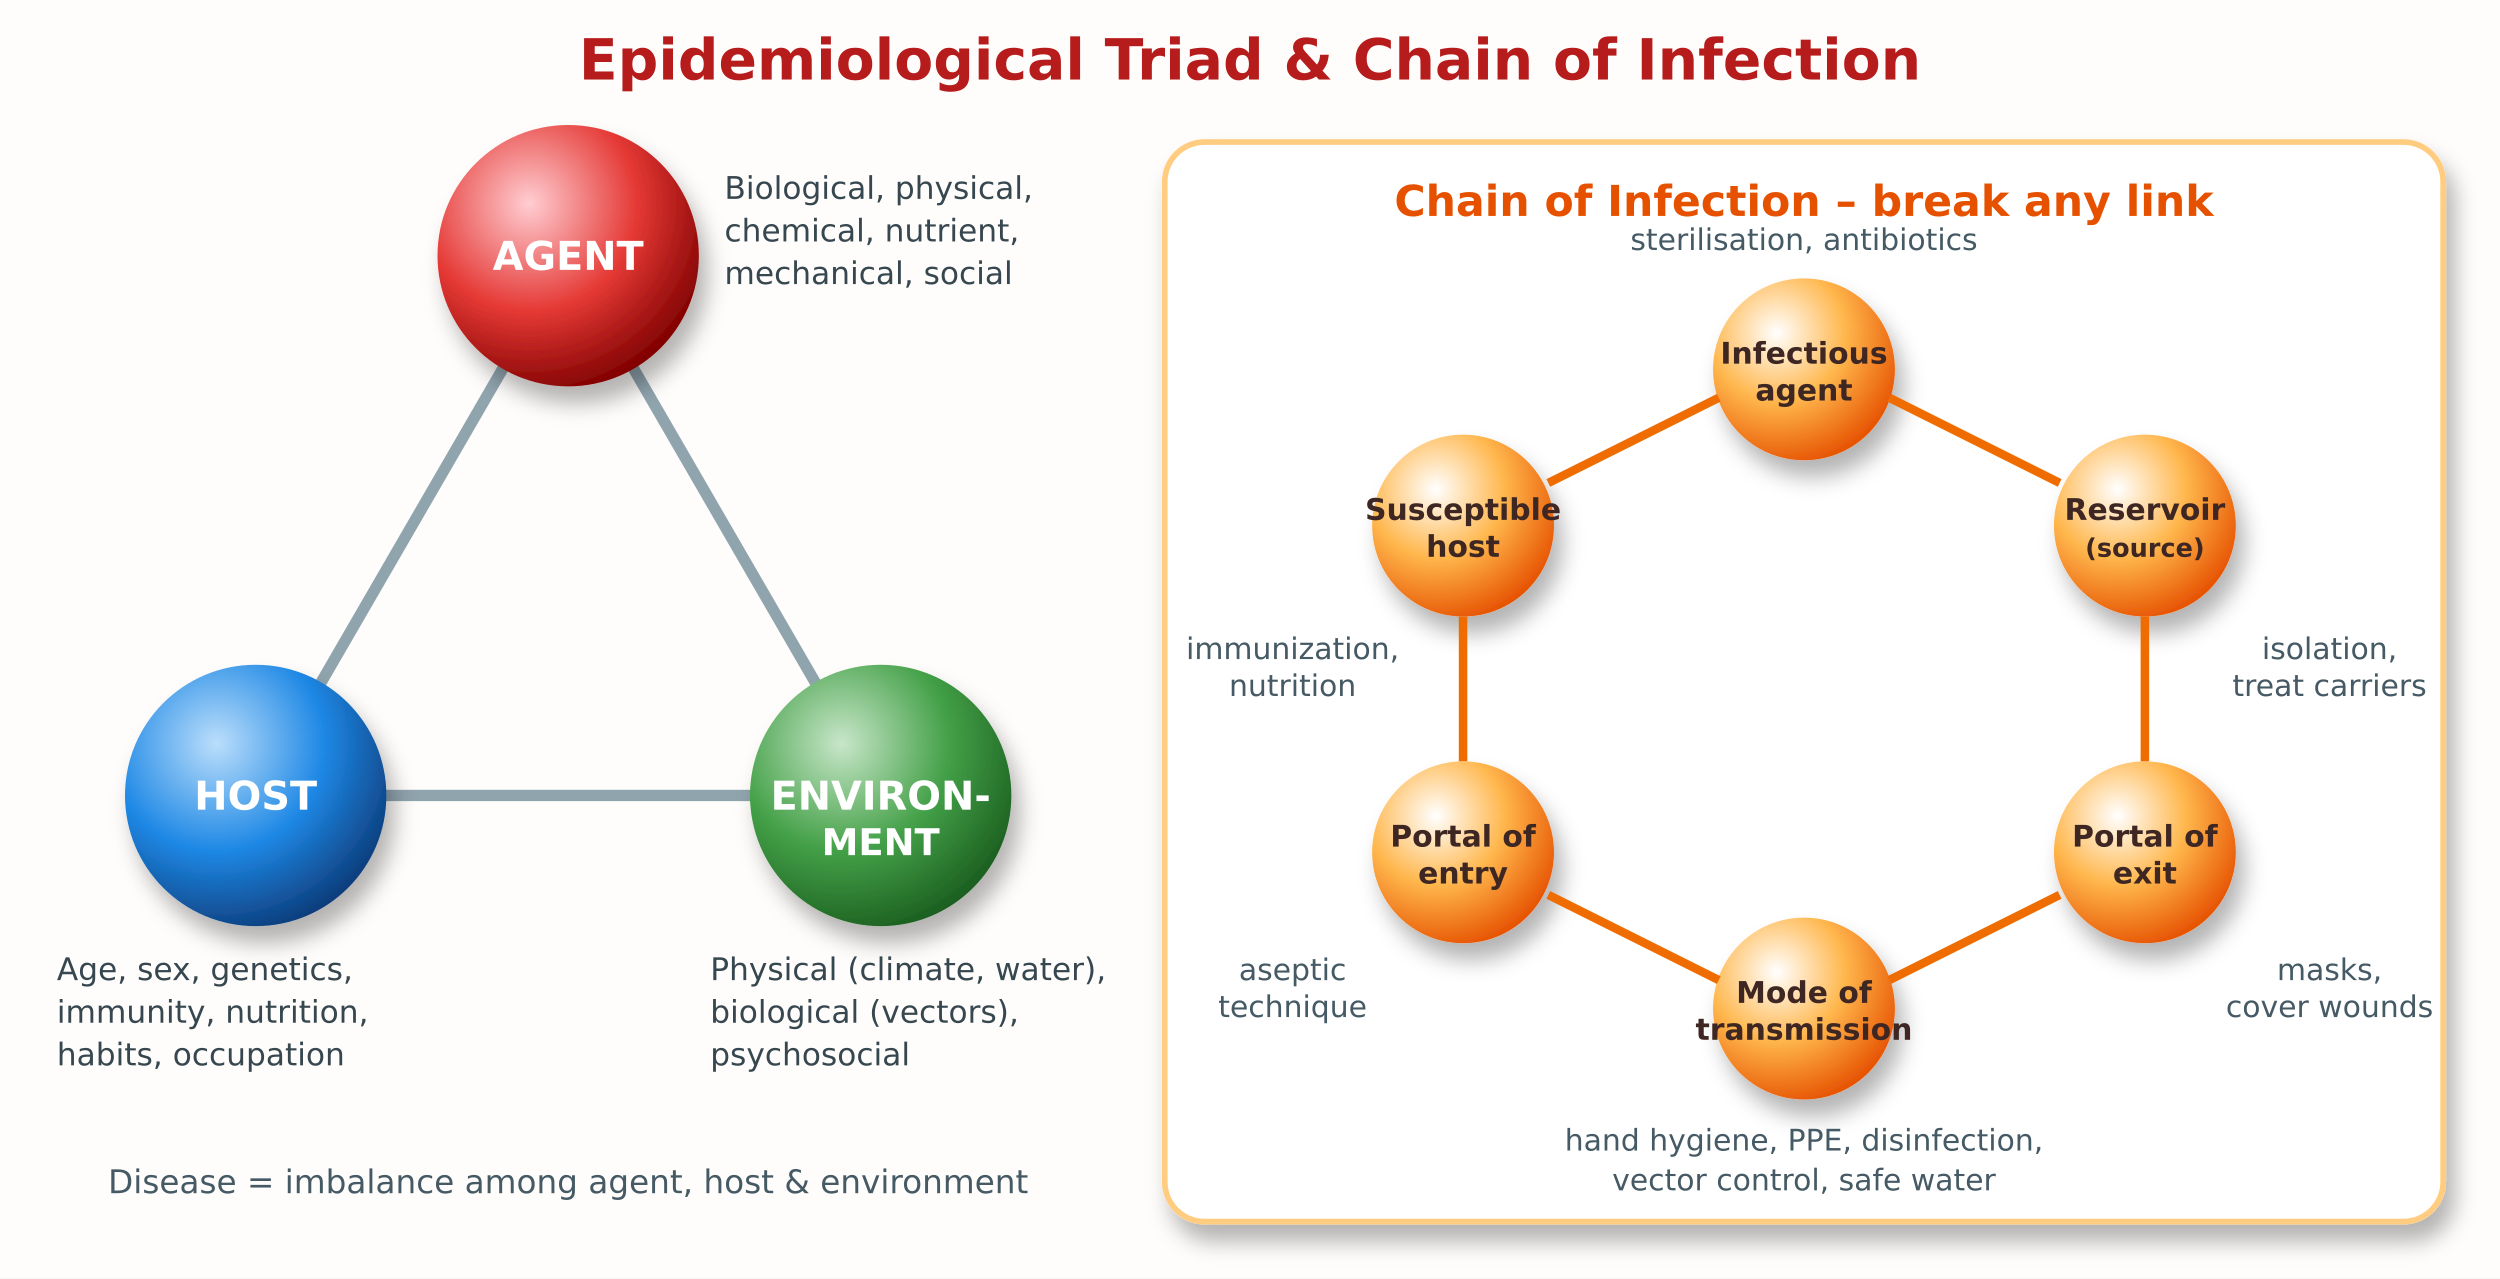
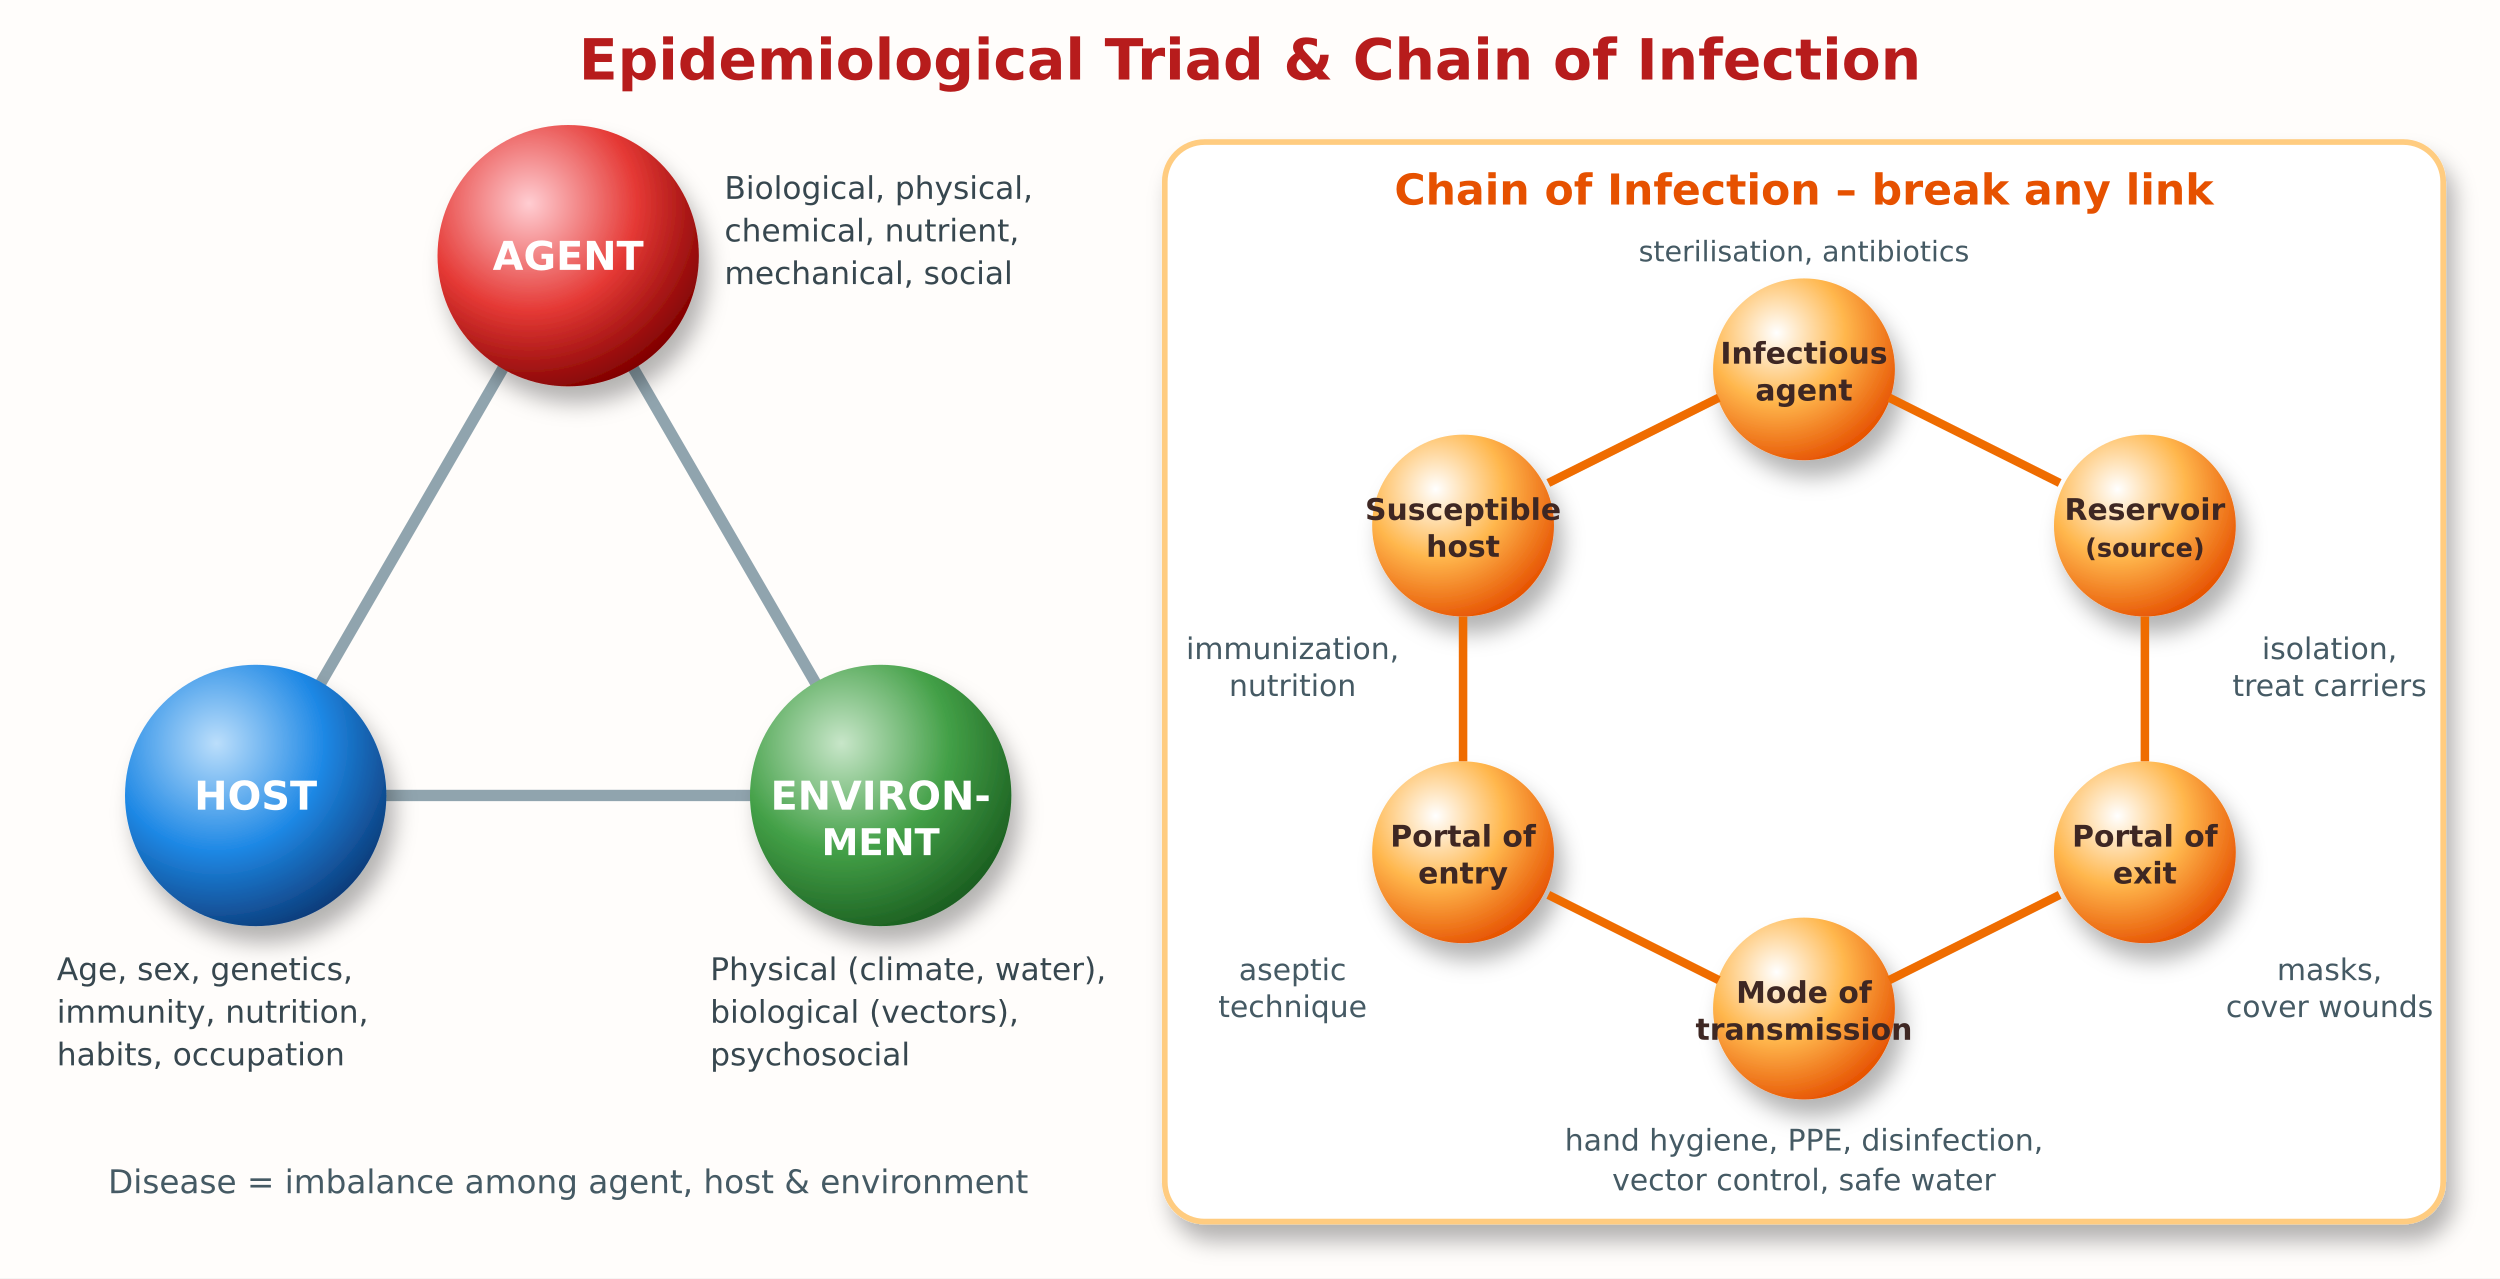
<svg xmlns="http://www.w3.org/2000/svg" viewBox="0 0 880 450" font-family="DejaVu Sans, Arial" font-size="12">
  <defs>
    <radialGradient id="a" cx="35%" cy="30%" r="75%">
      <stop offset="0" stop-color="#ffcdd2" />
      <stop offset=".55" stop-color="#e53935" />
      <stop offset="1" stop-color="#7f0000" />
    </radialGradient>
    <radialGradient id="h" cx="35%" cy="30%" r="75%">
      <stop offset="0" stop-color="#bbdefb" />
      <stop offset=".55" stop-color="#1e88e5" />
      <stop offset="1" stop-color="#0d3c7a" />
    </radialGradient>
    <radialGradient id="e" cx="35%" cy="30%" r="75%">
      <stop offset="0" stop-color="#c8e6c9" />
      <stop offset=".55" stop-color="#43a047" />
      <stop offset="1" stop-color="#1b5e20" />
    </radialGradient>
    <radialGradient id="link" cx="35%" cy="30%" r="75%">
      <stop offset="0" stop-color="#fff" />
      <stop offset=".5" stop-color="#ffb74d" />
      <stop offset="1" stop-color="#e65100" />
    </radialGradient>
    <filter id="s" x="-30%" y="-30%" width="160%" height="160%">
      <feDropShadow dx="3" dy="6" stdDeviation="4" flood-opacity=".3" />
    </filter>
  </defs>
  <rect width="880" height="450" fill="#fffdfb" />
  <text x="440" y="28" text-anchor="middle" font-size="20" font-weight="bold" fill="#b71c1c">Epidemiological Triad &amp; Chain of Infection</text>
  <path d="M200 90 L90 280 L310 280 Z" fill="none" stroke="#90a4ae" stroke-width="4" />
  <g filter="url(#s)">
    <circle cx="200" cy="90" r="46" fill="url(#a)" />
    <circle cx="90" cy="280" r="46" fill="url(#h)" />
    <circle cx="310" cy="280" r="46" fill="url(#e)" />
  </g>
  <g fill="#fff" font-weight="bold" text-anchor="middle" font-size="14">
    <text x="200" y="95">AGENT</text>
    <text x="90" y="285">HOST</text>
    <text x="310" y="285">ENVIRON-</text>
    <text x="310" y="301" font-size="13">MENT</text>
  </g>
  <g font-size="11" fill="#37474f">
    <text x="255" y="70">Biological, physical,</text>
    <text x="255" y="85">chemical, nutrient,</text>
    <text x="255" y="100">mechanical, social</text>
    <text x="20" y="345">Age, sex, genetics,</text>
    <text x="20" y="360">immunity, nutrition,</text>
    <text x="20" y="375">habits, occupation</text>
    <text x="250" y="345">Physical (climate, water),</text>
    <text x="250" y="360">biological (vectors),</text>
    <text x="250" y="375">psychosocial</text>
  </g>
  <text x="200" y="420" text-anchor="middle" font-size="11.5" fill="#455a64">Disease = imbalance among agent, host &amp; environment</text>
  <g filter="url(#s)">
    <rect x="410" y="50" width="450" height="380" rx="14" fill="#fff" stroke="#ffcc80" stroke-width="2" />
  </g>
-   <text x="635" y="76" text-anchor="middle" font-weight="bold" font-size="15" fill="#e65100">Chain of Infection – break any link</text>
+   <text x="635" y="72" text-anchor="middle" font-weight="bold" font-size="15" fill="#e65100">Chain of Infection – break any link</text>
  <g filter="url(#s)">
    <circle cx="635" cy="130" r="32" fill="url(#link)" />
    <circle cx="755" cy="185" r="32" fill="url(#link)" />
    <circle cx="755" cy="300" r="32" fill="url(#link)" />
    <circle cx="635" cy="355" r="32" fill="url(#link)" />
    <circle cx="515" cy="300" r="32" fill="url(#link)" />
    <circle cx="515" cy="185" r="32" fill="url(#link)" />
  </g>
  <path d="M665 140 L725 170 M755 217 V268 M725 315 L665 345 M605 345 L545 315 M515 268 V217 M545 170 L605 140" stroke="#ef6c00" stroke-width="3" fill="none" />
  <g font-size="10.5" font-weight="bold" text-anchor="middle" fill="#3e2723">
    <text x="635" y="128">Infectious</text>
    <text x="635" y="141">agent</text>
    <text x="755" y="183">Reservoir</text>
    <text x="755" y="196" font-size="9">(source)</text>
    <text x="755" y="298">Portal of</text>
    <text x="755" y="311">exit</text>
    <text x="635" y="353">Mode of</text>
    <text x="635" y="366">transmission</text>
    <text x="515" y="298">Portal of</text>
    <text x="515" y="311">entry</text>
    <text x="515" y="183">Susceptible</text>
    <text x="515" y="196">host</text>
  </g>
  <g font-size="10.5" fill="#455a64" text-anchor="middle">
-     <text x="635" y="88">sterilisation, antibiotics</text>
+     <text x="635" y="92" font-size="10">sterilisation, antibiotics</text>
    <text x="820" y="232">isolation,</text>
    <text x="820" y="245">treat carriers</text>
    <text x="820" y="345">masks,</text>
    <text x="820" y="358">cover wounds</text>
    <text x="635" y="405">hand hygiene, PPE, disinfection,</text>
    <text x="635" y="419">vector control, safe water</text>
    <text x="455" y="345">aseptic</text>
    <text x="455" y="358">technique</text>
    <text x="455" y="232">immunization,</text>
    <text x="455" y="245">nutrition</text>
  </g>
</svg>
